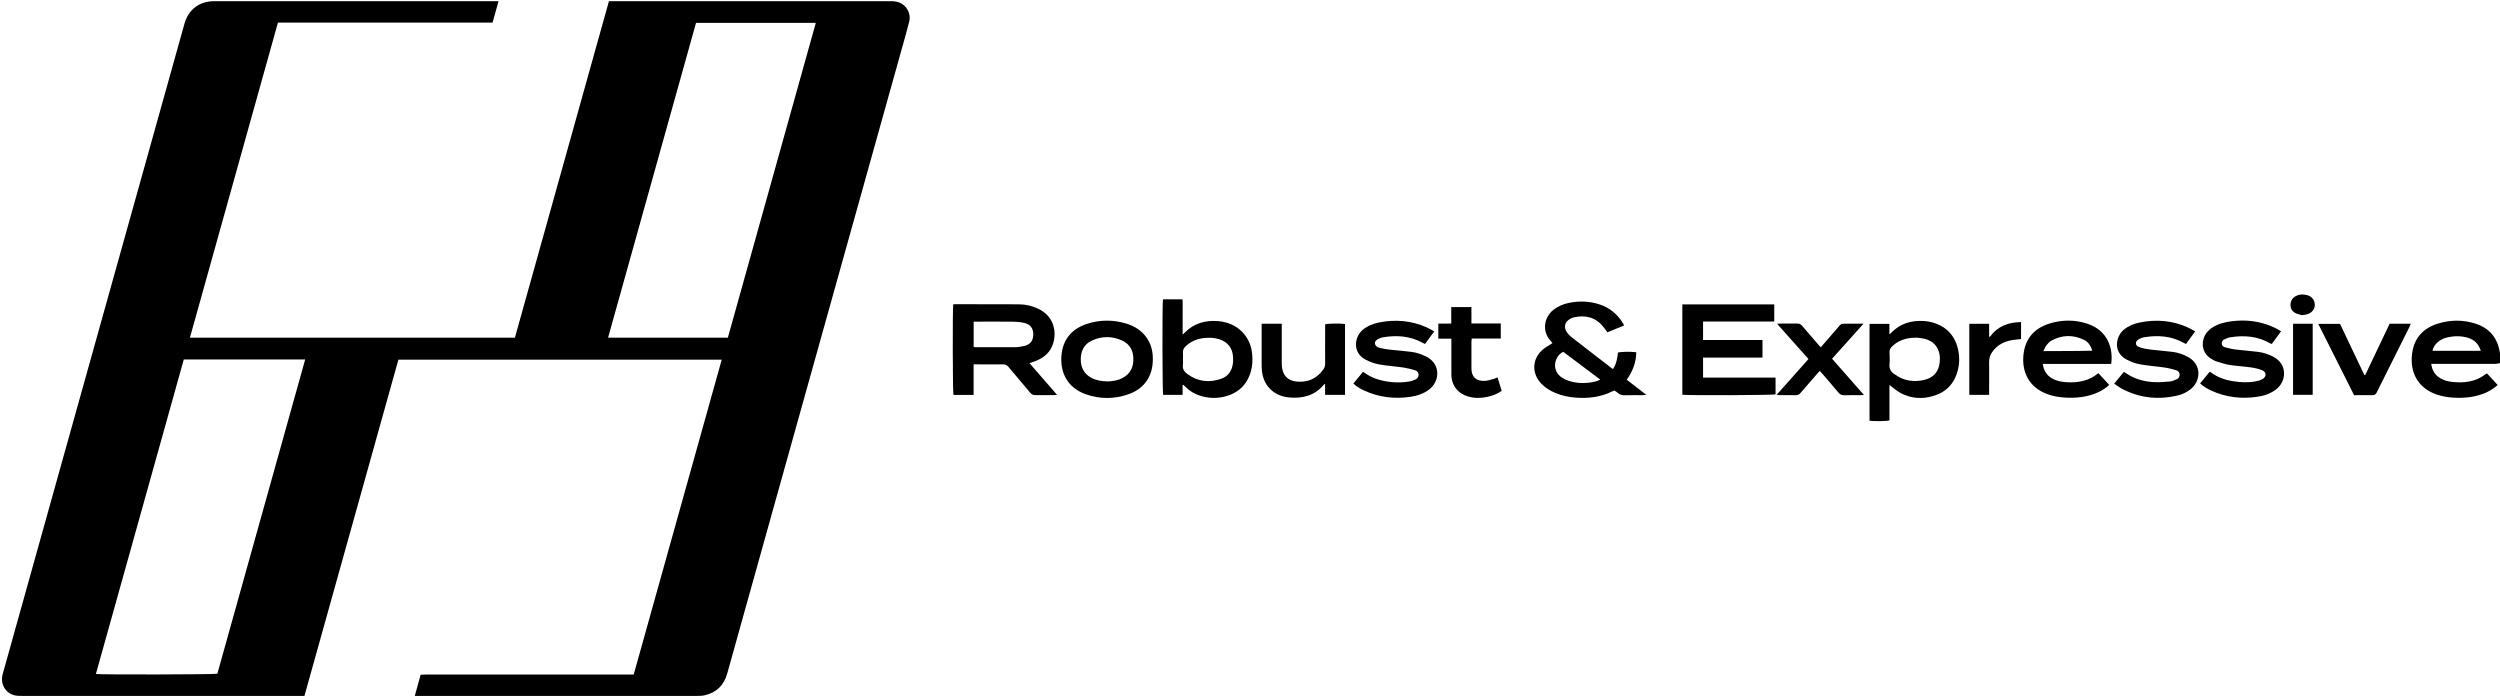
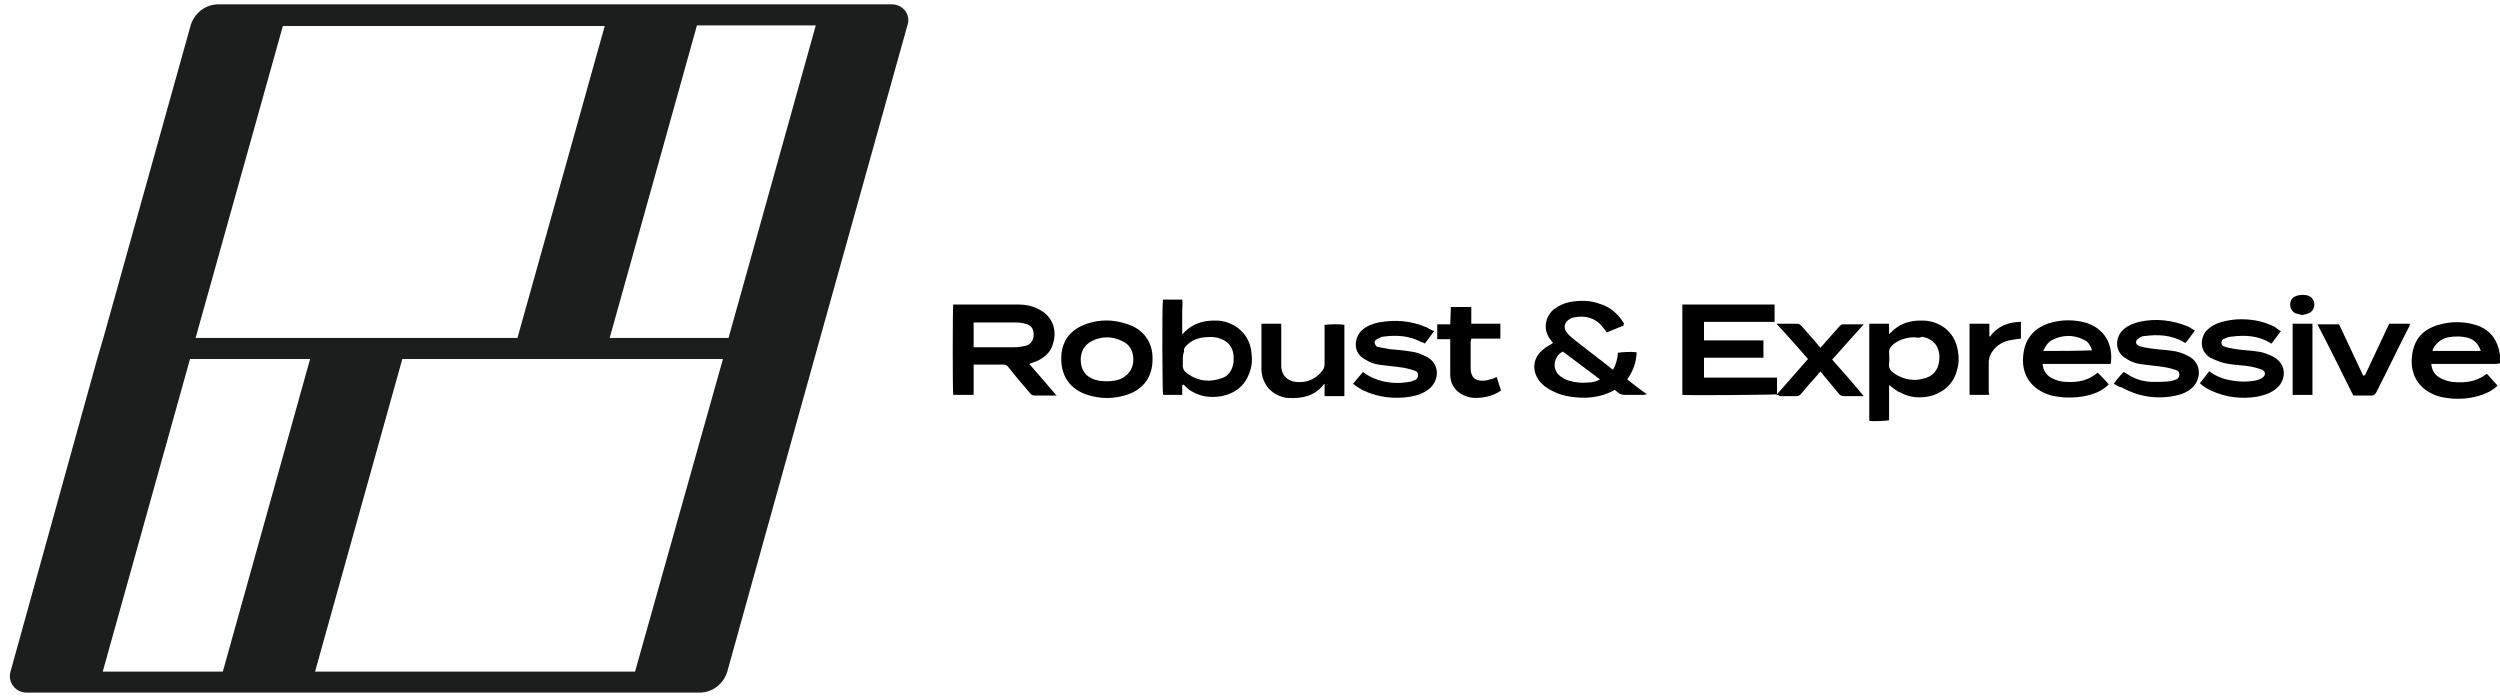
- <svg xmlns="http://www.w3.org/2000/svg" viewBox="0 0 403.86 112.41">
-   <g id="a" />
+ <svg xmlns="http://www.w3.org/2000/svg" version="1.1" id="レイヤー_1" x="0px" y="0px" viewBox="0 0 403.9 112.4" style="enable-background:new 0 0 403.9 112.4;" xml:space="preserve">
+   <style type="text/css">
+ 	.st0{fill:#1C1D1D;}
+ </style>
+   <g id="a">
+ </g>
  <g id="b">
    <g id="c">
      <g>
-         <path d="M403.86,58.65c-.23,.05-.45,.13-.68,.13-3.24,0-6.48,0-9.72,0h-.71c.14,1.06,.61,1.82,1.48,2.33,.58,.34,1.22,.51,1.88,.58,1.95,.22,3.79,0,5.41-1.23,.06-.05,.13-.08,.24-.14l1.72,1.87c-.55,.51-1.14,.88-1.77,1.18-1.75,.81-3.61,.98-5.51,.86-.9-.06-1.78-.22-2.64-.52-3.03-1.08-4.26-3.62-3.91-6.51,.3-2.56,1.77-4.18,4.2-4.93,2.02-.62,4.06-.63,6.08,.02,1.92,.62,3.22,1.89,3.74,3.87,.08,.3,.13,.61,.2,.92v1.56Zm-3.1-1.99c-.37-1.12-1.05-1.77-2.04-2.08-1.09-.34-2.2-.33-3.31-.09-.59,.13-1.14,.36-1.6,.78-.42,.38-.76,.81-.85,1.4h7.81Z" />
-         <path d="M67.01,112.41l.94-3.41c1.27-.07,2.54-.02,3.82-.03,1.26,0,2.52,0,3.78,0h26.82c4.74-16.95,9.47-33.88,14.22-50.87h-52.23c-5.05,18.08-10.11,36.18-15.18,54.32h-.7c-14.98,0-29.96,0-44.93,0-.42,0-.85,0-1.25-.11-1.47-.39-2.28-1.87-1.87-3.39,.62-2.27,1.26-4.54,1.9-6.81,5.27-18.85,10.53-37.69,15.8-56.54,3.89-13.9,7.77-27.81,11.66-41.71,.65-2.34,2.41-3.67,4.86-3.67,15.06,0,30.12,0,45.17,0,.21,0,.43,0,.72,0l-.97,3.46H44.9c-4.74,16.98-9.48,33.91-14.22,50.9h52.5c5.06-18.09,10.12-36.2,15.19-54.36,.25,0,.46,0,.68,0,14.92,0,29.83,0,44.75,0,.36,0,.73,.01,1.07,.09,1.46,.34,2.37,1.79,2,3.25-.46,1.82-.99,3.62-1.49,5.43-6.83,24.42-13.65,48.85-20.48,73.27-2.48,8.87-4.95,17.73-7.43,26.6-.52,1.86-1.71,3.03-3.59,3.48-.4,.1-.83,.11-1.25,.11-14.98,0-29.96,0-44.93,0h-.68ZM29.69,58.07c-4.74,16.96-9.47,33.88-14.2,50.81,.98,.13,19.18,.08,19.62-.04,4.72-16.9,9.45-33.81,14.19-50.77H29.69ZM112.44,3.69c-4.74,16.95-9.47,33.88-14.21,50.86h19.35c4.74-16.94,9.47-33.87,14.21-50.86h-19.35Z" />
-         <path d="M157.28,63.8h-3.26c-.12-.44-.15-13.87-.03-14.63,.08,0,.18-.03,.27-.03,3.44,0,6.87,0,10.31,.02,1.09,0,2.14,.24,3.13,.71,2.51,1.17,3.06,3.64,2.41,5.67-.44,1.37-1.45,2.22-2.74,2.75-.33,.13-.67,.24-1.06,.38,1.49,1.71,2.93,3.38,4.45,5.12-.26,.02-.41,.04-.56,.04-.98,0-1.96-.01-2.94,0-.35,0-.59-.1-.82-.37-1.16-1.4-2.35-2.77-3.51-4.17-.25-.3-.51-.44-.91-.43-1.38,.02-2.76,0-4.14,0h-.6v4.93Zm0-7.74c.16,.02,.26,.03,.35,.03,2.08,0,4.15,.01,6.23,0,.55,0,1.12-.08,1.66-.21,.94-.24,1.39-.88,1.4-1.84,0-.97-.43-1.61-1.37-1.85-.57-.15-1.18-.21-1.77-.22-1.96-.03-3.91-.01-5.87-.01h-.62v4.11Z" />
-         <path d="M271.77,63.79v-14.62h14.85v2.76c-.74,.03-1.49,.01-2.24,.01-.78,0-1.56,0-2.34,0h-6.92v2.99h9.6v2.83c-.8,.03-1.59,0-2.38,.01-.8,0-1.6,0-2.4,0h-4.82v3.23c1.96,0,3.91,0,5.86,0,1.94,0,3.87,0,5.85,0v2.71c-.42,.13-13.81,.19-15.07,.06Z" />
-         <path d="M262.34,52.59l-2.68,1.09c-.25-.34-.45-.64-.68-.91-1.25-1.54-2.87-1.92-4.74-1.5-.17,.04-.34,.11-.5,.19-.99,.49-1.22,1.48-.53,2.34,.22,.28,.49,.53,.77,.75,2.13,1.66,4.27,3.31,6.4,4.95,.05,.04,.1,.06,.2,.11,.53-.81,.7-1.72,.79-2.65,.4-.14,1.97-.18,2.96-.06-.02,1.62-.56,3.06-1.54,4.44,1.03,.79,2.05,1.58,3.16,2.44-.26,.03-.41,.06-.56,.06-.96,0-1.92-.02-2.88,.01-.47,.01-.86-.07-1.2-.4-.14-.14-.32-.24-.5-.37-.12,.05-.25,.09-.37,.15-1.84,.92-3.81,1.15-5.83,1.01-1.16-.08-2.29-.31-3.37-.77-.86-.36-1.63-.84-2.28-1.52-1.59-1.7-1.46-4.07,.35-5.55,.44-.36,.96-.63,1.48-.97-.1-.12-.2-.26-.32-.39-1.44-1.61-.99-3.79,.43-4.95,.76-.62,1.64-.98,2.6-1.17,1.66-.33,3.3-.27,4.91,.26,1.69,.55,2.95,1.65,3.85,3.16,.03,.05,.04,.11,.08,.25Zm-3.83,8.73c-2.04-1.53-4.02-3.02-5.98-4.49-1.47,.72-1.97,3.07-.15,4.21,.33,.21,.71,.38,1.08,.5,.98,.31,1.99,.4,3.01,.3,.67-.07,1.33-.15,2.04-.51Z" />
-         <path d="M305.23,62.19v5.72c-.47,.14-2.4,.16-3.22,.06v-15.65h3.21v1.69c.15-.12,.21-.15,.25-.2,1.46-1.57,3.31-2.08,5.38-1.95,.47,.03,.96,.12,1.41,.25,2.31,.69,3.66,2.26,4.11,4.6,.2,1.03,.17,2.07-.09,3.09-.54,2.13-1.86,3.55-3.97,4.17-1.79,.53-3.57,.42-5.24-.46-.64-.34-1.2-.85-1.85-1.32Zm4.19-7.66v.04c-.18,0-.36-.01-.54,0-1.25,.11-2.37,.53-3.27,1.44-.25,.26-.39,.52-.37,.9,.03,.64,.06,1.28,0,1.92-.08,.74,.23,1.24,.79,1.61,.41,.27,.84,.55,1.3,.73,1.07,.42,2.18,.47,3.3,.25,1.62-.31,2.55-1.27,2.72-2.9,.19-1.78-.53-3.47-2.8-3.86-.37-.06-.75-.09-1.13-.13Z" />
-         <path d="M191.04,62.17v1.62h-3.14c-.13-.41-.16-14.7-.03-15.44h3.15c.07,.61,.02,1.22,.03,1.83,0,.64,0,1.28,0,1.92v1.94c.18-.16,.26-.21,.32-.28,1.48-1.55,3.33-2.04,5.4-1.89,.44,.03,.87,.12,1.29,.23,2.38,.65,4.01,2.62,4.22,5.11,.08,.92,.06,1.83-.19,2.73-.67,2.38-2.26,3.74-4.65,4.21-1.2,.23-2.39,.15-3.55-.22-.93-.29-1.75-.78-2.43-1.48-.08-.08-.17-.17-.26-.25-.01-.01-.04,0-.16-.04Zm.06-4.12c0,.28,.04,.57,0,.84-.13,.72,.24,1.18,.76,1.56,1.69,1.23,3.53,1.41,5.46,.72,1.16-.42,1.73-1.36,1.86-2.57,.03-.32,.03-.64,.01-.96-.08-1.4-.86-2.4-2.2-2.83-.81-.27-1.65-.29-2.49-.2-1.12,.12-2.12,.53-2.95,1.32-.31,.29-.49,.6-.45,1.05,.03,.36,0,.72,0,1.08Z" />
-         <path d="M341.05,58.79h-11.05c.15,1.08,.63,1.85,1.52,2.35,.75,.42,1.57,.57,2.42,.61,1.83,.1,3.54-.23,5.04-1.47,.59,.64,1.16,1.25,1.75,1.9-.53,.49-1.09,.86-1.71,1.15-1.77,.84-3.64,1.01-5.56,.89-.9-.06-1.78-.22-2.64-.52-3.02-1.07-4.27-3.59-3.93-6.49,.3-2.58,1.79-4.21,4.24-4.96,2.02-.61,4.07-.62,6.08,.05,3.35,1.1,4.19,4.1,3.84,6.48Zm-10.95-2.07c2.72-.03,5.28,.01,7.9-.07-.26-.8-.65-1.41-1.32-1.74-1.79-.87-3.58-.83-5.33,.14-.32,.18-.57,.5-.8,.79-.17,.22-.27,.51-.45,.88Z" />
-         <path d="M186.23,58.1c0,2.67-1.4,4.7-3.91,5.58-2.3,.81-4.64,.82-6.94,0-2.99-1.06-4.25-3.62-3.87-6.59,.32-2.48,1.8-4.04,4.14-4.79,2.09-.67,4.22-.66,6.32-.02,2.83,.86,4.34,3.1,4.26,5.81Zm-7.39,3.52c.86-.03,1.71-.14,2.49-.55,1.22-.65,1.77-1.69,1.76-3.04,0-1.35-.54-2.43-1.8-3.01-1.63-.75-3.3-.75-4.93,.01-1.25,.59-1.77,1.69-1.77,3.03,0,1.31,.54,2.36,1.74,2.99,.78,.41,1.62,.53,2.5,.56Z" />
-         <path d="M341.53,61.98c.55-.67,1.05-1.28,1.57-1.91,.36,.22,.67,.44,1,.62,1.21,.67,2.54,.98,3.9,1.04,.83,.04,1.68-.02,2.51-.1,.37-.03,.73-.19,1.08-.34,.31-.13,.52-.39,.52-.75,0-.36-.22-.63-.54-.72-.65-.19-1.31-.37-1.97-.46-1.3-.19-2.62-.27-3.92-.51-.73-.13-1.47-.41-2.13-.76-2.23-1.17-1.79-3.72-.47-4.82,.74-.62,1.6-.97,2.53-1.16,2.74-.57,5.4-.34,7.96,.85,.34,.16,.66,.36,1.05,.57-.51,.7-.99,1.36-1.49,2.04-.16-.08-.28-.13-.4-.2-2-1.11-4.14-1.25-6.34-.89-.33,.05-.66,.19-.94,.36-.56,.34-.54,.97,.07,1.21,.59,.23,1.23,.34,1.86,.42,1.21,.15,2.43,.22,3.63,.38,.83,.11,1.63,.38,2.38,.78,2.37,1.24,2.14,3.95,.47,5.26-.61,.48-1.29,.81-2.03,.99-3.22,.76-6.31,.42-9.23-1.18-.36-.2-.68-.47-1.06-.72Z" />
-         <path d="M218.63,61.96l1.56-1.9c.8,.59,1.62,1.01,2.53,1.27,1.62,.46,3.26,.57,4.92,.3,.35-.05,.69-.19,1.02-.33,.3-.14,.51-.38,.51-.75,0-.37-.22-.62-.54-.72-.63-.19-1.26-.36-1.91-.46-1.32-.19-2.66-.27-3.98-.51-.73-.13-1.47-.41-2.13-.76-2.17-1.13-1.82-3.65-.51-4.78,.77-.66,1.67-1.02,2.64-1.22,2.68-.54,5.29-.32,7.79,.81,.38,.17,.73,.39,1.16,.62l-1.49,2.04c-.18-.09-.32-.15-.46-.23-1.99-1.08-4.11-1.21-6.29-.86-.18,.03-.35,.09-.52,.15-.55,.2-.85,.51-.81,.85,.06,.48,.44,.65,.84,.74,.5,.12,1.02,.2,1.53,.26,1.19,.13,2.39,.21,3.57,.37,.83,.11,1.63,.39,2.38,.78,2.36,1.21,2.15,4.01,.42,5.3-.91,.68-1.94,1.02-3.04,1.18-2.59,.37-5.1,.07-7.49-1.04-.61-.29-1.19-.63-1.72-1.12Z" />
-         <path d="M368.47,53.55l-1.47,2.01c-.11-.03-.18-.05-.25-.08-2-1.17-4.15-1.34-6.38-1.01-.35,.05-.69,.2-1.01,.34-.27,.12-.46,.35-.45,.66,0,.31,.21,.55,.49,.62,.59,.16,1.2,.31,1.81,.38,1.21,.15,2.43,.22,3.63,.38,.83,.11,1.63,.39,2.38,.77,2.39,1.22,2.16,4.05,.41,5.33-.91,.67-1.95,1.01-3.05,1.16-2.55,.36-5.02,.07-7.38-1.02-.63-.29-1.23-.64-1.79-1.15,.53-.64,1.03-1.25,1.54-1.87,.08,.03,.14,.04,.19,.07,1.06,.81,2.28,1.23,3.58,1.44,1.21,.2,2.43,.25,3.64,.03,.39-.07,.79-.18,1.13-.37,.68-.38,.67-1.13-.05-1.43-.6-.25-1.26-.38-1.9-.47-1.13-.16-2.27-.21-3.39-.39-.7-.11-1.39-.35-2.08-.56-.3-.09-.58-.26-.86-.43-1.81-1.1-1.57-3.2-.7-4.27,.45-.55,1.03-.93,1.69-1.21,1.03-.44,2.11-.59,3.21-.67,2.16-.14,4.22,.24,6.17,1.19,.28,.14,.55,.31,.9,.51Z" />
-         <path d="M203.81,52.3h3.25v.67c0,1.8,0,3.6,0,5.39,0,.3,0,.6,.03,.9,.12,1.34,.95,2.22,2.28,2.37,1.82,.2,3.29-.41,4.38-1.91,.22-.3,.32-.61,.32-1-.02-1.9,0-3.8,0-5.69v-.64c.46-.14,2.39-.16,3.21-.05v11.45h-3.22v-1.78c-.13,.09-.18,.11-.22,.15-1.47,1.77-3.42,2.24-5.6,2.05-.38-.03-.75-.11-1.11-.22-1.87-.56-3.1-2.12-3.28-4.15-.03-.32-.04-.64-.04-.96,0-1.96,0-3.92,0-5.87v-.71Z" />
-         <path d="M287.02,63.76c1.75-1.96,3.43-3.86,5.13-5.76-1.69-1.89-3.34-3.75-5.07-5.69,.24-.02,.38-.04,.51-.04,.92,0,1.84,.01,2.76,0,.33,0,.55,.1,.77,.36,.85,1.01,1.72,2,2.58,3,.13,.15,.26,.29,.43,.48,.25-.29,.47-.54,.69-.8,.78-.91,1.56-1.82,2.36-2.72,.12-.14,.31-.29,.48-.29,1.08-.03,2.15-.01,3.38-.01-1.72,1.94-3.38,3.76-5.08,5.66,1.7,1.93,3.39,3.85,5.15,5.86-.29,.02-.46,.03-.64,.03-.84,0-1.68-.03-2.52,.01-.45,.02-.73-.14-1.01-.48-.82-1-1.68-1.98-2.53-2.97-.13-.15-.27-.29-.44-.48-.15,.17-.29,.31-.42,.46-.89,1.03-1.79,2.05-2.67,3.08-.22,.27-.46,.39-.81,.38-.86-.02-1.72,0-2.58-.01-.14,0-.28-.03-.5-.06Z" />
-         <path d="M234.44,49.6h3.26v2.65h4.74v2.44h-4.69c-.02,.22-.05,.37-.05,.53,0,1.42,0,2.84,0,4.26,0,1.4,.73,2.11,2.14,2.05,.47-.02,.93-.18,1.4-.3,.21-.05,.4-.16,.68-.27l.67,2.18c-.71,.51-1.47,.78-2.28,.96-1.03,.23-2.06,.26-3.08-.03-1.74-.49-2.76-1.8-2.77-3.61-.01-1.68,0-3.36,0-5.04v-.71h-2.11v-2.43h2.09v-2.67Z" />
-         <path d="M382.09,60.58c1.31-2.75,2.62-5.51,3.94-8.28h3.41c-.07,.17-.11,.32-.18,.45-1.77,3.54-3.54,7.07-5.3,10.62-.16,.32-.34,.48-.72,.47-.98-.03-1.96,0-2.95,0-1.93-3.84-3.84-7.65-5.79-11.52h3.52c1.31,2.76,2.62,5.51,3.93,8.27h.14Z" />
-         <path d="M321.35,63.79h-3.22v-11.48h3.2v2.05l.11,.07c1.25-1.72,2.98-2.38,5.05-2.4v2.74c-.47,.06-.93,.09-1.38,.16-1.35,.23-2.51,.79-3.3,1.97-.32,.47-.49,.98-.48,1.57,.03,1.54,0,3.08,0,4.62,0,.22,0,.43,0,.7Z" />
-         <path d="M370.43,52.3h3.17v11.48h-3.17v-11.48Z" />
-         <path d="M371.89,50.92c-.31-.1-.73-.16-1.09-.35-.53-.28-.8-.76-.78-1.38,.02-.61,.31-1.06,.84-1.35,.59-.32,1.23-.33,1.86-.16,.75,.21,1.2,.8,1.22,1.52,.02,.71-.43,1.31-1.17,1.55-.24,.08-.5,.1-.87,.16Z" />
+         <path d="M403.9,58.7c-0.2,0-0.5,0.1-0.7,0.1c-3.2,0-6.5,0-9.7,0h-0.7c0.1,1.1,0.6,1.8,1.5,2.3c0.6,0.3,1.2,0.5,1.9,0.6     c2,0.2,3.8,0,5.4-1.2c0.1,0,0.1-0.1,0.2-0.1l1.7,1.9c-0.5,0.5-1.1,0.9-1.8,1.2c-1.8,0.8-3.6,1-5.5,0.9c-0.9-0.1-1.8-0.2-2.6-0.5     c-3-1.1-4.3-3.6-3.9-6.5c0.3-2.6,1.8-4.2,4.2-4.9c2-0.6,4.1-0.6,6.1,0c1.9,0.6,3.2,1.9,3.7,3.9c0.1,0.3,0.1,0.6,0.2,0.9     L403.9,58.7L403.9,58.7z M400.8,56.7c-0.4-1.1-1-1.8-2-2.1c-1.1-0.3-2.2-0.3-3.3-0.1c-0.6,0.1-1.1,0.4-1.6,0.8     c-0.4,0.4-0.8,0.8-0.9,1.4L400.8,56.7L400.8,56.7z" />
+         <path d="M157.3,63.8H154c-0.1-0.4-0.1-13.9,0-14.6c0.1,0,0.2,0,0.3,0c3.4,0,6.9,0,10.3,0c1.1,0,2.1,0.2,3.1,0.7     c2.5,1.2,3.1,3.6,2.4,5.7c-0.4,1.4-1.4,2.2-2.7,2.8c-0.3,0.1-0.7,0.2-1.1,0.4c1.5,1.7,2.9,3.4,4.4,5.1c-0.3,0-0.4,0-0.6,0     c-1,0-2,0-2.9,0c-0.4,0-0.6-0.1-0.8-0.4c-1.2-1.4-2.4-2.8-3.5-4.2c-0.2-0.3-0.5-0.4-0.9-0.4c-1.4,0-2.8,0-4.1,0h-0.6V63.8     L157.3,63.8z M157.3,56.1c0.2,0,0.3,0,0.4,0c2.1,0,4.1,0,6.2,0c0.6,0,1.1-0.1,1.7-0.2c0.9-0.2,1.4-0.9,1.4-1.8     c0-1-0.4-1.6-1.4-1.8c-0.6-0.2-1.2-0.2-1.8-0.2c-2,0-3.9,0-5.9,0h-0.6L157.3,56.1L157.3,56.1z" />
+         <path d="M271.8,63.8V49.2h14.9v2.8c-0.7,0-1.5,0-2.2,0c-0.8,0-1.6,0-2.3,0h-6.9v3h9.6v2.8c-0.8,0-1.6,0-2.4,0c-0.8,0-1.6,0-2.4,0     h-4.8V61c2,0,3.9,0,5.9,0c1.9,0,3.9,0,5.9,0v2.7C286.4,63.8,273,63.9,271.8,63.8L271.8,63.8z" />
+         <path d="M262.3,52.6l-2.7,1.1c-0.2-0.3-0.5-0.6-0.7-0.9c-1.2-1.5-2.9-1.9-4.7-1.5c-0.2,0-0.3,0.1-0.5,0.2c-1,0.5-1.2,1.5-0.5,2.3     c0.2,0.3,0.5,0.5,0.8,0.8c2.1,1.7,4.3,3.3,6.4,5c0,0,0.1,0.1,0.2,0.1c0.5-0.8,0.7-1.7,0.8-2.7c0.4-0.1,2-0.2,3-0.1     c0,1.6-0.6,3.1-1.5,4.4c1,0.8,2,1.6,3.2,2.4c-0.3,0-0.4,0.1-0.6,0.1c-1,0-1.9,0-2.9,0c-0.5,0-0.9-0.1-1.2-0.4     c-0.1-0.1-0.3-0.2-0.5-0.4c-0.1,0-0.2,0.1-0.4,0.2c-1.8,0.9-3.8,1.2-5.8,1c-1.2-0.1-2.3-0.3-3.4-0.8c-0.9-0.4-1.6-0.8-2.3-1.5     c-1.6-1.7-1.5-4.1,0.4-5.5c0.4-0.4,1-0.6,1.5-1c-0.1-0.1-0.2-0.3-0.3-0.4c-1.4-1.6-1-3.8,0.4-5c0.8-0.6,1.6-1,2.6-1.2     c1.7-0.3,3.3-0.3,4.9,0.3c1.7,0.5,3,1.7,3.9,3.2C262.3,52.4,262.3,52.4,262.3,52.6z M258.5,61.3c-2-1.5-4-3-6-4.5     c-1.5,0.7-2,3.1-0.1,4.2c0.3,0.2,0.7,0.4,1.1,0.5c1,0.3,2,0.4,3,0.3C257.1,61.8,257.8,61.7,258.5,61.3L258.5,61.3z" />
+         <path d="M305.2,62.2v5.7c-0.5,0.1-2.4,0.2-3.2,0.1V52.3h3.2V54c0.1-0.1,0.2-0.2,0.2-0.2c1.5-1.6,3.3-2.1,5.4-2     c0.5,0,1,0.1,1.4,0.2c2.3,0.7,3.7,2.3,4.1,4.6c0.2,1,0.2,2.1-0.1,3.1c-0.5,2.1-1.9,3.5-4,4.2c-1.8,0.5-3.6,0.4-5.2-0.5     C306.4,63.2,305.9,62.7,305.2,62.2L305.2,62.2z M309.4,54.5L309.4,54.5c-0.2,0-0.4,0-0.5,0c-1.2,0.1-2.4,0.5-3.3,1.4     c-0.2,0.3-0.4,0.5-0.4,0.9c0,0.6,0.1,1.3,0,1.9c-0.1,0.7,0.2,1.2,0.8,1.6c0.4,0.3,0.8,0.5,1.3,0.7c1.1,0.4,2.2,0.5,3.3,0.2     c1.6-0.3,2.5-1.3,2.7-2.9c0.2-1.8-0.5-3.5-2.8-3.9C310.2,54.6,309.8,54.6,309.4,54.5z" />
+         <path d="M191,62.2v1.6h-3.1c-0.1-0.4-0.2-14.7,0-15.4h3.1c0.1,0.6,0,1.2,0,1.8c0,0.6,0,1.3,0,1.9V54c0.2-0.2,0.3-0.2,0.3-0.3     c1.5-1.5,3.3-2,5.4-1.9c0.4,0,0.9,0.1,1.3,0.2c2.4,0.7,4,2.6,4.2,5.1c0.1,0.9,0.1,1.8-0.2,2.7c-0.7,2.4-2.3,3.7-4.6,4.2     c-1.2,0.2-2.4,0.2-3.6-0.2c-0.9-0.3-1.8-0.8-2.4-1.5c-0.1-0.1-0.2-0.2-0.3-0.2C191.2,62.2,191.2,62.2,191,62.2L191,62.2z      M191.1,58c0,0.3,0,0.6,0,0.8c-0.1,0.7,0.2,1.2,0.8,1.6c1.7,1.2,3.5,1.4,5.5,0.7c1.2-0.4,1.7-1.4,1.9-2.6c0-0.3,0-0.6,0-1     c-0.1-1.4-0.9-2.4-2.2-2.8c-0.8-0.3-1.6-0.3-2.5-0.2c-1.1,0.1-2.1,0.5-2.9,1.3c-0.3,0.3-0.5,0.6-0.4,1     C191.1,57.3,191.1,57.7,191.1,58L191.1,58z" />
+         <path d="M341,58.8h-11c0.1,1.1,0.6,1.8,1.5,2.3c0.8,0.4,1.6,0.6,2.4,0.6c1.8,0.1,3.5-0.2,5-1.5c0.6,0.6,1.2,1.2,1.8,1.9     c-0.5,0.5-1.1,0.9-1.7,1.2c-1.8,0.8-3.6,1-5.6,0.9c-0.9-0.1-1.8-0.2-2.6-0.5c-3-1.1-4.3-3.6-3.9-6.5c0.3-2.6,1.8-4.2,4.2-5     c2-0.6,4.1-0.6,6.1,0C340.6,53.4,341.4,56.4,341,58.8L341,58.8z M330.1,56.7c2.7,0,5.3,0,7.9-0.1c-0.3-0.8-0.6-1.4-1.3-1.7     c-1.8-0.9-3.6-0.8-5.3,0.1c-0.3,0.2-0.6,0.5-0.8,0.8C330.4,56.1,330.3,56.3,330.1,56.7z" />
+         <path d="M186.2,58.1c0,2.7-1.4,4.7-3.9,5.6c-2.3,0.8-4.6,0.8-6.9,0c-3-1.1-4.2-3.6-3.9-6.6c0.3-2.5,1.8-4,4.1-4.8     c2.1-0.7,4.2-0.7,6.3,0C184.8,53.1,186.3,55.4,186.2,58.1L186.2,58.1z M178.8,61.6c0.9,0,1.7-0.1,2.5-0.5c1.2-0.7,1.8-1.7,1.8-3     c0-1.3-0.5-2.4-1.8-3c-1.6-0.8-3.3-0.8-4.9,0c-1.2,0.6-1.8,1.7-1.8,3c0,1.3,0.5,2.4,1.7,3C177.1,61.5,177.9,61.6,178.8,61.6     L178.8,61.6z" />
+         <path d="M341.5,62c0.5-0.7,1-1.3,1.6-1.9c0.4,0.2,0.7,0.4,1,0.6c1.2,0.7,2.5,1,3.9,1c0.8,0,1.7,0,2.5-0.1c0.4,0,0.7-0.2,1.1-0.3     c0.3-0.1,0.5-0.4,0.5-0.8s-0.2-0.6-0.5-0.7c-0.6-0.2-1.3-0.4-2-0.5c-1.3-0.2-2.6-0.3-3.9-0.5c-0.7-0.1-1.5-0.4-2.1-0.8     c-2.2-1.2-1.8-3.7-0.5-4.8c0.7-0.6,1.6-1,2.5-1.2c2.7-0.6,5.4-0.3,8,0.8c0.3,0.2,0.7,0.4,1,0.6c-0.5,0.7-1,1.4-1.5,2     c-0.2-0.1-0.3-0.1-0.4-0.2c-2-1.1-4.1-1.2-6.3-0.9c-0.3,0-0.7,0.2-0.9,0.4c-0.6,0.3-0.5,1,0.1,1.2c0.6,0.2,1.2,0.3,1.9,0.4     c1.2,0.2,2.4,0.2,3.6,0.4c0.8,0.1,1.6,0.4,2.4,0.8c2.4,1.2,2.1,4,0.5,5.3c-0.6,0.5-1.3,0.8-2,1c-3.2,0.8-6.3,0.4-9.2-1.2     C342.2,62.5,341.9,62.2,341.5,62L341.5,62z" />
+         <path d="M218.6,62l1.6-1.9c0.8,0.6,1.6,1,2.5,1.3c1.6,0.5,3.3,0.6,4.9,0.3c0.4,0,0.7-0.2,1-0.3c0.3-0.1,0.5-0.4,0.5-0.8     s-0.2-0.6-0.5-0.7c-0.6-0.2-1.3-0.4-1.9-0.5c-1.3-0.2-2.7-0.3-4-0.5c-0.7-0.1-1.5-0.4-2.1-0.8c-2.2-1.1-1.8-3.7-0.5-4.8     c0.8-0.7,1.7-1,2.6-1.2c2.7-0.5,5.3-0.3,7.8,0.8c0.4,0.2,0.7,0.4,1.2,0.6l-1.5,2c-0.2-0.1-0.3-0.2-0.5-0.2     c-2-1.1-4.1-1.2-6.3-0.9c-0.2,0-0.4,0.1-0.5,0.2c-0.6,0.2-0.9,0.5-0.8,0.8c0.1,0.5,0.4,0.7,0.8,0.7c0.5,0.1,1,0.2,1.5,0.3     c1.2,0.1,2.4,0.2,3.6,0.4c0.8,0.1,1.6,0.4,2.4,0.8c2.4,1.2,2.1,4,0.4,5.3c-0.9,0.7-1.9,1-3,1.2c-2.6,0.4-5.1,0.1-7.5-1     C219.7,62.8,219.1,62.4,218.6,62L218.6,62z" />
+         <path d="M368.5,53.5l-1.5,2c-0.1,0-0.2,0-0.2-0.1c-2-1.2-4.1-1.3-6.4-1c-0.4,0-0.7,0.2-1,0.3c-0.3,0.1-0.5,0.3-0.5,0.7     c0,0.3,0.2,0.5,0.5,0.6c0.6,0.2,1.2,0.3,1.8,0.4c1.2,0.2,2.4,0.2,3.6,0.4c0.8,0.1,1.6,0.4,2.4,0.8c2.4,1.2,2.2,4,0.4,5.3     c-0.9,0.7-2,1-3,1.2c-2.5,0.4-5,0.1-7.4-1c-0.6-0.3-1.2-0.6-1.8-1.2c0.5-0.6,1-1.2,1.5-1.9c0.1,0,0.1,0,0.2,0.1     c1.1,0.8,2.3,1.2,3.6,1.4c1.2,0.2,2.4,0.2,3.6,0c0.4-0.1,0.8-0.2,1.1-0.4c0.7-0.4,0.7-1.1,0-1.4c-0.6-0.2-1.3-0.4-1.9-0.5     c-1.1-0.2-2.3-0.2-3.4-0.4c-0.7-0.1-1.4-0.3-2.1-0.6c-0.3-0.1-0.6-0.3-0.9-0.4c-1.8-1.1-1.6-3.2-0.7-4.3c0.5-0.5,1-0.9,1.7-1.2     c1-0.4,2.1-0.6,3.2-0.7c2.2-0.1,4.2,0.2,6.2,1.2C367.9,53.1,368.1,53.3,368.5,53.5L368.5,53.5z" />
+         <path d="M203.8,52.3h3.2V53c0,1.8,0,3.6,0,5.4c0,0.3,0,0.6,0,0.9c0.1,1.3,0.9,2.2,2.3,2.4c1.8,0.2,3.3-0.4,4.4-1.9     c0.2-0.3,0.3-0.6,0.3-1c0-1.9,0-3.8,0-5.7v-0.6c0.5-0.1,2.4-0.2,3.2,0v11.5h-3.2V62c-0.1,0.1-0.2,0.1-0.2,0.2     c-1.5,1.8-3.4,2.2-5.6,2.1c-0.4,0-0.8-0.1-1.1-0.2c-1.9-0.6-3.1-2.1-3.3-4.2c0-0.3,0-0.6,0-1c0-2,0-3.9,0-5.9L203.8,52.3     L203.8,52.3z" />
+         <path d="M287,63.8c1.8-2,3.4-3.9,5.1-5.8c-1.7-1.9-3.3-3.8-5.1-5.7c0.2,0,0.4,0,0.5,0c0.9,0,1.8,0,2.8,0c0.3,0,0.5,0.1,0.8,0.4     c0.9,1,1.7,2,2.6,3c0.1,0.2,0.3,0.3,0.4,0.5c0.2-0.3,0.5-0.5,0.7-0.8c0.8-0.9,1.6-1.8,2.4-2.7c0.1-0.1,0.3-0.3,0.5-0.3     c1.1,0,2.1,0,3.4,0c-1.7,1.9-3.4,3.8-5.1,5.7c1.7,1.9,3.4,3.8,5.1,5.9c-0.3,0-0.5,0-0.6,0c-0.8,0-1.7,0-2.5,0     c-0.5,0-0.7-0.1-1-0.5c-0.8-1-1.7-2-2.5-3c-0.1-0.2-0.3-0.3-0.4-0.5c-0.1,0.2-0.3,0.3-0.4,0.5c-0.9,1-1.8,2-2.7,3.1     c-0.2,0.3-0.5,0.4-0.8,0.4c-0.9,0-1.7,0-2.6,0C287.3,63.8,287.2,63.8,287,63.8L287,63.8z" />
+         <path d="M234.4,49.6h3.3v2.7h4.7v2.4h-4.7c0,0.2-0.1,0.4-0.1,0.5c0,1.4,0,2.8,0,4.3c0,1.4,0.7,2.1,2.1,2c0.5,0,0.9-0.2,1.4-0.3     c0.2,0,0.4-0.2,0.7-0.3l0.7,2.2c-0.7,0.5-1.5,0.8-2.3,1c-1,0.2-2.1,0.3-3.1,0c-1.7-0.5-2.8-1.8-2.8-3.6c0-1.7,0-3.4,0-5v-0.7     h-2.1v-2.4h2.1L234.4,49.6L234.4,49.6z" />
+         <path d="M382.1,60.6c1.3-2.8,2.6-5.5,3.9-8.3h3.4c-0.1,0.2-0.1,0.3-0.2,0.5c-1.8,3.5-3.5,7.1-5.3,10.6c-0.2,0.3-0.3,0.5-0.7,0.5     c-1,0-2,0-3,0c-1.9-3.8-3.8-7.7-5.8-11.5h3.5c1.3,2.8,2.6,5.5,3.9,8.3L382.1,60.6L382.1,60.6z" />
+         <path d="M321.4,63.8h-3.2V52.3h3.2v2l0.1,0.1c1.2-1.7,3-2.4,5-2.4v2.7c-0.5,0.1-0.9,0.1-1.4,0.2c-1.4,0.2-2.5,0.8-3.3,2     c-0.3,0.5-0.5,1-0.5,1.6c0,1.5,0,3.1,0,4.6C321.3,63.3,321.3,63.5,321.4,63.8L321.4,63.8z" />
+         <path d="M370.4,52.3h3.2v11.5h-3.2V52.3z" />
+         <path d="M371.9,50.9c-0.3-0.1-0.7-0.2-1.1-0.3c-0.5-0.3-0.8-0.8-0.8-1.4c0-0.6,0.3-1.1,0.8-1.3c0.6-0.3,1.2-0.3,1.9-0.2     c0.8,0.2,1.2,0.8,1.2,1.5c0,0.7-0.4,1.3-1.2,1.5C372.5,50.8,372.3,50.8,371.9,50.9L371.9,50.9z" />
+         <path class="st0" d="M144.1,0.7h-11.3h-19.2h-1.7v0H81H66.1H55.7h-9.1H35.3c-2.1,0-3.9,1.4-4.5,3.4L16.7,54.6l-1,3.4L1.7,108.5     l0,0c-0.5,1.7,0.8,3.4,2.6,3.4h11.3h14.8v0h37.2h19h15H113c2.1,0,3.9-1.4,4.5-3.4l15-53.9l14.1-50.5h0     C147.2,2.4,145.9,0.7,144.1,0.7z M45.7,4.2h10v0h42L83.6,54.6H66l0,0H31.6L45.7,4.2z M30.7,58h19.4L36,108.5H16.6L30.7,58z      M102.6,108.5H68.6l0,0H50.9l0,0L65,58h17.7h34.1L102.6,108.5z M117.7,54.6H98.5l14.1-50.5h19.2L117.7,54.6z" />
      </g>
    </g>
  </g>
</svg>
